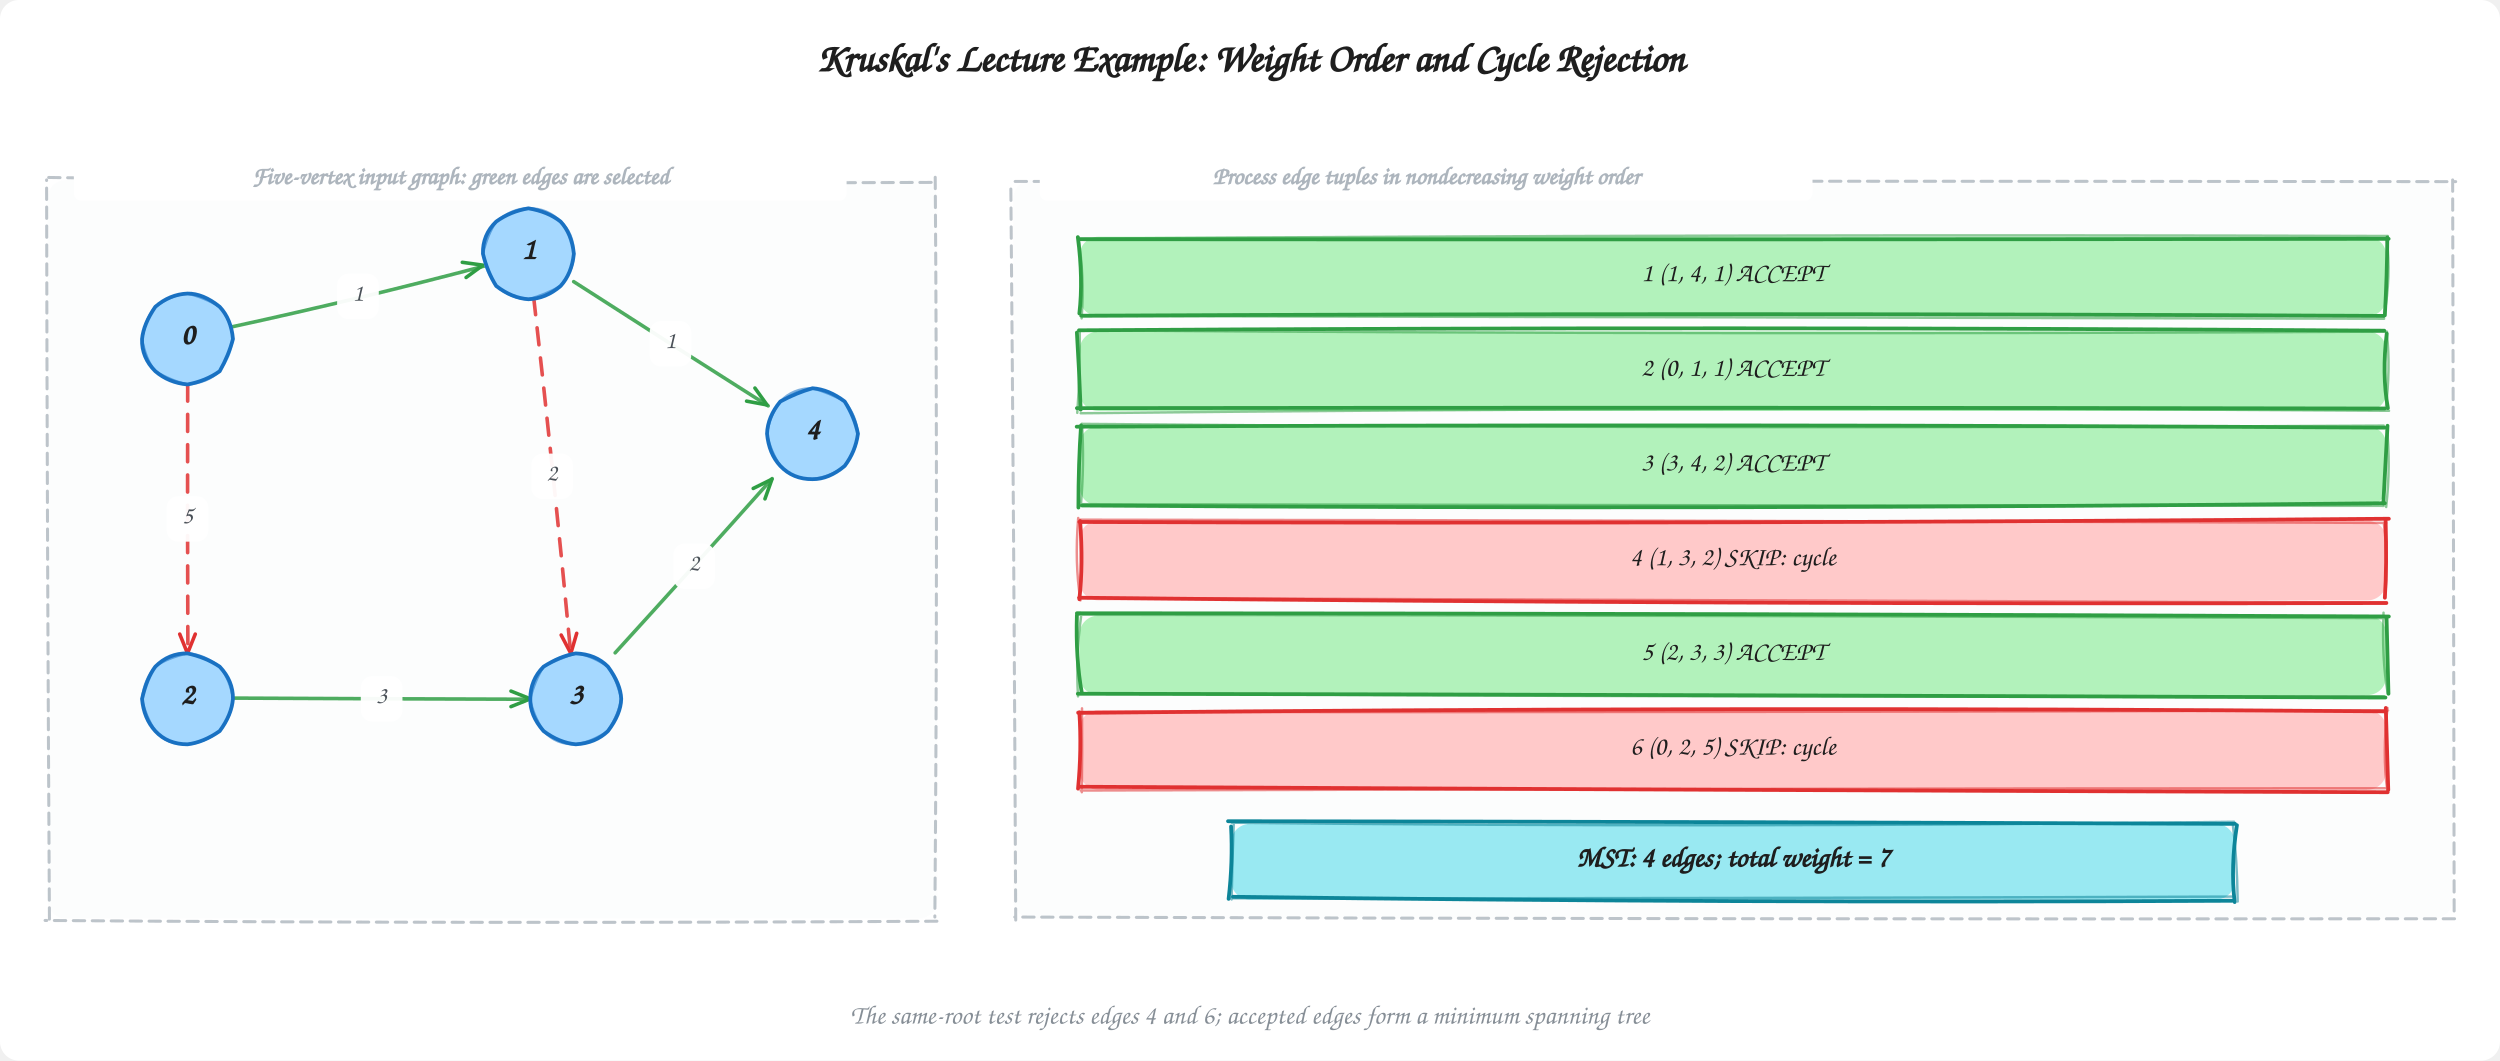
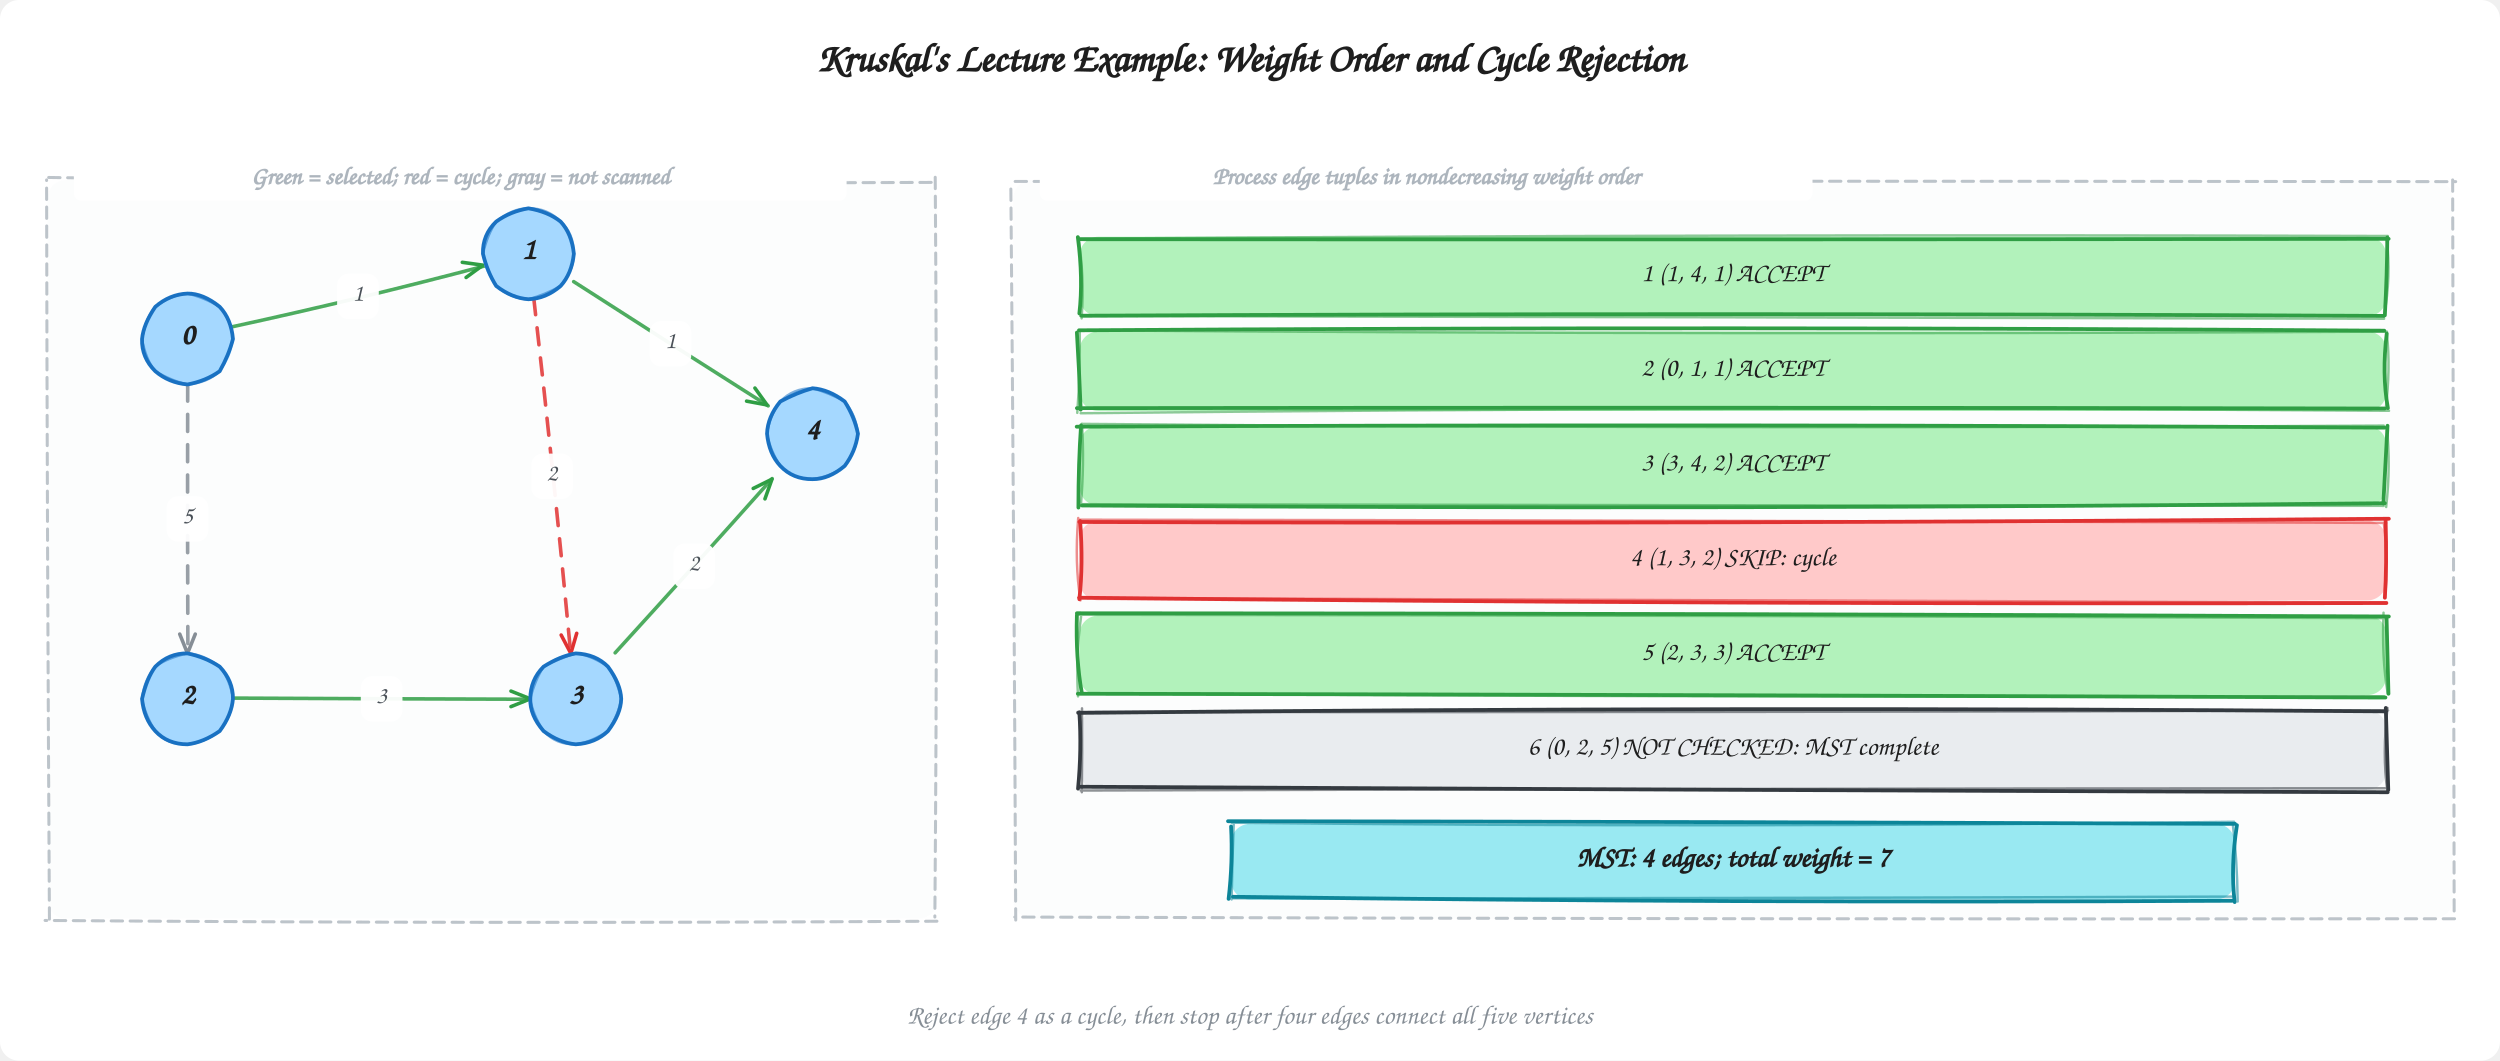
<svg xmlns="http://www.w3.org/2000/svg" width="1320" height="560" viewBox="0 0 1320 560" role="img" aria-label="Kruskal's Lecture Example: Weight Order and Cycle Rejection">
  <rect width="1320" height="560" fill="#ffffff" rx="10" />
  <text text-anchor="middle" dominant-baseline="central" font-family="&quot;Segoe Print&quot;, &quot;Bradley Hand&quot;, Chilanka, &quot;Comic Sans MS&quot;, &quot;Comic Neue&quot;, cursive" font-size="21" font-weight="bold" fill="#1e1e1e">
    <tspan x="660.0" y="34.0">Kruskal's Lecture Example: Weight Order and Cycle Rejection</tspan>
  </text>
  <rect x="25.0" y="95.0" width="470.0" height="390.0" rx="10" fill="#f8f9fa" opacity="0.4" />
  <path d="M25.7 93.7 Q260.8 97.4 494.3 96.3 M493.8 93.6 Q495.2 290.3 493.6 484.2 M494.7 486.4 Q261.5 487.8 23.8 486.0 M26.1 485.3 Q24.9 291.4 24.6 95.0" fill="none" stroke="#adb5bd" stroke-width="1.6" stroke-dasharray="6 4" stroke-linecap="round" opacity="0.8" />
  <rect x="39.0" y="84.0" width="408" height="22" rx="4" fill="#ffffff" />
  <text text-anchor="middle" dominant-baseline="central" font-family="&quot;Segoe Print&quot;, &quot;Bradley Hand&quot;, Chilanka, &quot;Comic Sans MS&quot;, &quot;Comic Neue&quot;, cursive" font-size="13" font-weight="bold" fill="#adb5bd">
-     <tspan x="243.0" y="95.0">Five-vertex input graph: green edges are selected</tspan>
+     <tspan x="243.0" y="95.0">Green = selected; red = cycle; gray = not scanned</tspan>
  </text>
  <rect x="535.0" y="95.0" width="760.0" height="390.0" rx="10" fill="#f8f9fa" opacity="0.4" />
  <path d="M536.0 95.8 Q917.0 95.5 1296.6 95.9 M1295.0 95.0 Q1295.5 289.4 1295.8 484.1 M1296.0 485.1 Q913.7 485.5 535.8 484.2 M536.3 485.8 Q535.4 288.2 533.7 96.5" fill="none" stroke="#adb5bd" stroke-width="1.6" stroke-dasharray="6 4" stroke-linecap="round" opacity="0.8" />
  <rect x="549.0" y="84.0" width="408" height="22" rx="4" fill="#ffffff" />
  <text text-anchor="middle" dominant-baseline="central" font-family="&quot;Segoe Print&quot;, &quot;Bradley Hand&quot;, Chilanka, &quot;Comic Sans MS&quot;, &quot;Comic Neue&quot;, cursive" font-size="13" font-weight="bold" fill="#adb5bd">
    <tspan x="753.0" y="95.0">Process edge tuples in nondecreasing weight order</tspan>
  </text>
  <path d="M302.9 148.7 Q354.0 181.6 405.6 214.3" fill="none" stroke="#2f9e44" stroke-width="1.9" stroke-linecap="round" opacity="0.85" />
  <path d="M394.2 211.8 L405.0 213.8 L398.6 204.9" fill="none" stroke="#2f9e44" stroke-width="1.9" stroke-linecap="round" stroke-linejoin="round" />
  <rect x="343.0" y="169.5" width="22" height="24" rx="6" fill="#ffffff" opacity="0.95" />
  <text text-anchor="middle" dominant-baseline="central" font-family="&quot;Segoe Print&quot;, &quot;Bradley Hand&quot;, Chilanka, &quot;Comic Sans MS&quot;, &quot;Comic Neue&quot;, cursive" font-size="13" font-weight="normal" fill="#495057">
    <tspan x="354.0" y="181.5">1</tspan>
  </text>
  <path d="M122.8 172.5 Q190.3 157.8 256.0 140.4" fill="none" stroke="#2f9e44" stroke-width="1.9" stroke-linecap="round" opacity="0.85" />
  <path d="M246.1 146.5 L255.0 140.0 L244.1 138.5" fill="none" stroke="#2f9e44" stroke-width="1.9" stroke-linecap="round" stroke-linejoin="round" />
  <rect x="178.0" y="144.5" width="22" height="24" rx="6" fill="#ffffff" opacity="0.95" />
  <text text-anchor="middle" dominant-baseline="central" font-family="&quot;Segoe Print&quot;, &quot;Bradley Hand&quot;, Chilanka, &quot;Comic Sans MS&quot;, &quot;Comic Neue&quot;, cursive" font-size="13" font-weight="normal" fill="#495057">
    <tspan x="189.0" y="156.5">1</tspan>
  </text>
  <path d="M324.8 344.7 Q366.2 299.3 407.7 252.7" fill="none" stroke="#2f9e44" stroke-width="1.9" stroke-linecap="round" opacity="0.85" />
  <path d="M403.9 263.4 L407.6 253.0 L397.7 257.9" fill="none" stroke="#2f9e44" stroke-width="1.9" stroke-linecap="round" stroke-linejoin="round" />
  <rect x="355.5" y="287.0" width="22" height="24" rx="6" fill="#ffffff" opacity="0.95" />
  <text text-anchor="middle" dominant-baseline="central" font-family="&quot;Segoe Print&quot;, &quot;Bradley Hand&quot;, Chilanka, &quot;Comic Sans MS&quot;, &quot;Comic Neue&quot;, cursive" font-size="13" font-weight="normal" fill="#495057">
    <tspan x="366.5" y="299.0">2</tspan>
  </text>
  <path d="M281.8 157.2 Q292.4 250.0 301.4 345.6" fill="none" stroke="#e03131" stroke-width="1.9" stroke-linecap="round" stroke-dasharray="9 7" opacity="0.85" />
  <path d="M296.3 335.3 L301.4 345.0 L304.5 334.4" fill="none" stroke="#e03131" stroke-width="1.9" stroke-linecap="round" stroke-linejoin="round" />
  <rect x="280.5" y="239.5" width="22" height="24" rx="6" fill="#ffffff" opacity="0.95" />
  <text text-anchor="middle" dominant-baseline="central" font-family="&quot;Segoe Print&quot;, &quot;Bradley Hand&quot;, Chilanka, &quot;Comic Sans MS&quot;, &quot;Comic Neue&quot;, cursive" font-size="13" font-weight="normal" fill="#495057">
    <tspan x="291.5" y="251.5">2</tspan>
  </text>
  <path d="M123.8 368.6 Q201.8 369.0 279.7 369.2" fill="none" stroke="#2f9e44" stroke-width="1.9" stroke-linecap="round" opacity="0.85" />
  <path d="M269.8 373.1 L280.0 369.0 L269.8 364.9" fill="none" stroke="#2f9e44" stroke-width="1.9" stroke-linecap="round" stroke-linejoin="round" />
  <rect x="190.5" y="357.0" width="22" height="24" rx="6" fill="#ffffff" opacity="0.95" />
  <text text-anchor="middle" dominant-baseline="central" font-family="&quot;Segoe Print&quot;, &quot;Bradley Hand&quot;, Chilanka, &quot;Comic Sans MS&quot;, &quot;Comic Neue&quot;, cursive" font-size="13" font-weight="normal" fill="#495057">
    <tspan x="201.5" y="369.0">3</tspan>
  </text>
-   <path d="M99.1 202.8 Q98.9 272.2 99.2 344.9" fill="none" stroke="#e03131" stroke-width="1.9" stroke-linecap="round" stroke-dasharray="9 7" opacity="0.85" />
-   <path d="M94.9 334.8 L99.0 345.0 L103.1 334.8" fill="none" stroke="#e03131" stroke-width="1.9" stroke-linecap="round" stroke-linejoin="round" />
+   <path d="M99.1 202.8 Q98.9 272.2 99.2 344.9" fill="none" stroke="#868e96" stroke-width="1.9" stroke-linecap="round" stroke-dasharray="9 7" opacity="0.85" />
+   <path d="M94.9 334.8 L99.0 345.0 L103.1 334.8" fill="none" stroke="#868e96" stroke-width="1.9" stroke-linecap="round" stroke-linejoin="round" />
  <rect x="88.0" y="262.0" width="22" height="24" rx="6" fill="#ffffff" opacity="0.95" />
  <text text-anchor="middle" dominant-baseline="central" font-family="&quot;Segoe Print&quot;, &quot;Bradley Hand&quot;, Chilanka, &quot;Comic Sans MS&quot;, &quot;Comic Neue&quot;, cursive" font-size="13" font-weight="normal" fill="#495057">
    <tspan x="99.0" y="274.0">5</tspan>
  </text>
  <ellipse cx="99.0" cy="179.0" rx="24.0" ry="24.0" fill="#a5d8ff" />
  <path d="M123.0 179.0 Q120.8 187.6 116.0 196.0 M116.0 196.0 Q108.7 201.2 99.0 203.0 M99.0 203.0 Q89.1 202.1 82.0 196.0 M82.0 196.0 Q74.7 188.8 75.0 179.0 M75.0 179.0 Q75.8 171.0 82.0 162.0 M82.0 162.0 Q89.6 155.4 99.0 155.0 M99.0 155.0 Q107.2 154.9 116.0 162.0 M116.0 162.0 Q122.1 168.5 123.0 179.0" fill="none" stroke="#1971c2" stroke-width="2" stroke-linecap="round" />
  <path d="M123.0 179.0 Q120.7 188.0 116.0 196.0 M116.0 196.0 Q109.7 202.1 99.0 203.0 M99.0 203.0 Q90.6 201.1 82.0 196.0 M82.0 196.0 Q77.0 190.0 75.0 179.0 M75.0 179.0 Q76.8 168.3 82.0 162.0 M82.0 162.0 Q89.7 156.0 99.0 155.0 M99.0 155.0 Q107.9 157.1 116.0 162.0 M116.0 162.0 Q122.3 169.2 123.0 179.0" fill="none" stroke="#1971c2" stroke-width="1.3" stroke-linecap="round" opacity="0.55" />
  <text text-anchor="middle" dominant-baseline="central" font-family="&quot;Segoe Print&quot;, &quot;Bradley Hand&quot;, Chilanka, &quot;Comic Sans MS&quot;, &quot;Comic Neue&quot;, cursive" font-size="16" font-weight="bold" fill="#1e1e1e">
    <tspan x="99.0" y="179.0">0</tspan>
  </text>
  <ellipse cx="279.0" cy="134.0" rx="24.0" ry="24.0" fill="#a5d8ff" />
  <path d="M303.0 134.0 Q301.9 144.5 296.0 151.0 M296.0 151.0 Q288.2 157.7 279.0 158.0 M279.0 158.0 Q270.3 157.4 262.0 151.0 M262.0 151.0 Q257.3 143.6 255.0 134.0 M255.0 134.0 Q254.7 124.0 262.0 117.0 M262.0 117.0 Q269.5 111.6 279.0 110.0 M279.0 110.0 Q289.3 111.7 296.0 117.0 M296.0 117.0 Q301.9 123.4 303.0 134.0" fill="none" stroke="#1971c2" stroke-width="2" stroke-linecap="round" />
  <path d="M303.0 134.0 Q303.2 142.0 296.0 151.0 M296.0 151.0 Q288.1 155.5 279.0 158.0 M279.0 158.0 Q269.6 157.7 262.0 151.0 M262.0 151.0 Q257.4 143.4 255.0 134.0 M255.0 134.0 Q257.4 123.7 262.0 117.0 M262.0 117.0 Q270.6 109.9 279.0 110.0 M279.0 110.0 Q289.0 109.8 296.0 117.0 M296.0 117.0 Q302.9 123.0 303.0 134.0" fill="none" stroke="#1971c2" stroke-width="1.3" stroke-linecap="round" opacity="0.55" />
  <text text-anchor="middle" dominant-baseline="central" font-family="&quot;Segoe Print&quot;, &quot;Bradley Hand&quot;, Chilanka, &quot;Comic Sans MS&quot;, &quot;Comic Neue&quot;, cursive" font-size="16" font-weight="bold" fill="#1e1e1e">
    <tspan x="279.0" y="134.0">1</tspan>
  </text>
  <ellipse cx="429.0" cy="229.0" rx="24.0" ry="24.0" fill="#a5d8ff" />
  <path d="M453.0 229.0 Q451.7 238.5 446.0 246.0 M446.0 246.0 Q437.6 253.1 429.0 253.0 M429.0 253.0 Q418.7 253.1 412.0 246.0 M412.0 246.0 Q406.0 239.6 405.0 229.0 M405.0 229.0 Q405.3 220.1 412.0 212.0 M412.0 212.0 Q420.7 207.3 429.0 205.0 M429.0 205.0 Q437.6 205.6 446.0 212.0 M446.0 212.0 Q451.2 220.2 453.0 229.0" fill="none" stroke="#1971c2" stroke-width="2" stroke-linecap="round" />
  <path d="M453.0 229.0 Q452.3 237.3 446.0 246.0 M446.0 246.0 Q439.3 251.5 429.0 253.0 M429.0 253.0 Q418.1 253.0 412.0 246.0 M412.0 246.0 Q406.7 238.0 405.0 229.0 M405.0 229.0 Q406.6 218.7 412.0 212.0 M412.0 212.0 Q418.7 204.9 429.0 205.0 M429.0 205.0 Q438.0 207.5 446.0 212.0 M446.0 212.0 Q452.1 219.4 453.0 229.0" fill="none" stroke="#1971c2" stroke-width="1.3" stroke-linecap="round" opacity="0.55" />
  <text text-anchor="middle" dominant-baseline="central" font-family="&quot;Segoe Print&quot;, &quot;Bradley Hand&quot;, Chilanka, &quot;Comic Sans MS&quot;, &quot;Comic Neue&quot;, cursive" font-size="16" font-weight="bold" fill="#1e1e1e">
    <tspan x="429.0" y="229.0">4</tspan>
  </text>
  <ellipse cx="304.0" cy="369.0" rx="24.0" ry="24.0" fill="#a5d8ff" />
  <path d="M328.0 369.0 Q327.8 377.0 321.0 386.0 M321.0 386.0 Q314.4 392.4 304.0 393.0 M304.0 393.0 Q295.3 392.2 287.0 386.0 M287.0 386.0 Q279.7 377.6 280.0 369.0 M280.0 369.0 Q280.0 359.0 287.0 352.0 M287.0 352.0 Q295.8 346.4 304.0 345.0 M304.0 345.0 Q314.5 345.4 321.0 352.0 M321.0 352.0 Q327.7 361.1 328.0 369.0" fill="none" stroke="#1971c2" stroke-width="2" stroke-linecap="round" />
  <path d="M328.0 369.0 Q326.7 377.0 321.0 386.0 M321.0 386.0 Q311.9 392.0 304.0 393.0 M304.0 393.0 Q293.6 393.3 287.0 386.0 M287.0 386.0 Q281.3 377.3 280.0 369.0 M280.0 369.0 Q282.3 359.5 287.0 352.0 M287.0 352.0 Q295.4 347.6 304.0 345.0 M304.0 345.0 Q312.0 345.9 321.0 352.0 M321.0 352.0 Q325.5 358.2 328.0 369.0" fill="none" stroke="#1971c2" stroke-width="1.3" stroke-linecap="round" opacity="0.55" />
  <text text-anchor="middle" dominant-baseline="central" font-family="&quot;Segoe Print&quot;, &quot;Bradley Hand&quot;, Chilanka, &quot;Comic Sans MS&quot;, &quot;Comic Neue&quot;, cursive" font-size="16" font-weight="bold" fill="#1e1e1e">
    <tspan x="304.0" y="369.0">3</tspan>
  </text>
  <ellipse cx="99.0" cy="369.0" rx="24.0" ry="24.0" fill="#a5d8ff" />
  <path d="M123.0 369.0 Q122.3 377.5 116.0 386.0 M116.0 386.0 Q107.4 392.0 99.0 393.0 M99.0 393.0 Q88.5 393.0 82.0 386.0 M82.0 386.0 Q75.9 379.3 75.0 369.0 M75.0 369.0 Q77.5 358.0 82.0 352.0 M82.0 352.0 Q89.2 344.8 99.0 345.0 M99.0 345.0 Q108.5 347.0 116.0 352.0 M116.0 352.0 Q123.1 359.5 123.0 369.0" fill="none" stroke="#1971c2" stroke-width="2" stroke-linecap="round" />
  <path d="M123.0 369.0 Q122.5 377.7 116.0 386.0 M116.0 386.0 Q107.7 392.2 99.0 393.0 M99.0 393.0 Q88.2 393.4 82.0 386.0 M82.0 386.0 Q76.8 378.0 75.0 369.0 M75.0 369.0 Q76.0 359.0 82.0 352.0 M82.0 352.0 Q88.0 347.5 99.0 345.0 M99.0 345.0 Q107.3 345.3 116.0 352.0 M116.0 352.0 Q121.5 358.8 123.0 369.0" fill="none" stroke="#1971c2" stroke-width="1.3" stroke-linecap="round" opacity="0.55" />
  <text text-anchor="middle" dominant-baseline="central" font-family="&quot;Segoe Print&quot;, &quot;Bradley Hand&quot;, Chilanka, &quot;Comic Sans MS&quot;, &quot;Comic Neue&quot;, cursive" font-size="16" font-weight="bold" fill="#1e1e1e">
    <tspan x="99.0" y="369.0">2</tspan>
  </text>
  <rect x="570.0" y="125.0" width="690.0" height="42.0" rx="10" fill="#b2f2bb" />
  <path d="M570.0 126.3 Q915.8 126.6 1261.2 126.1 M1260.5 125.4 Q1260.4 144.7 1259.2 166.5 M1258.7 166.8 Q913.9 165.0 571.0 166.7 M569.9 165.5 Q572.0 147.5 569.1 125.2" fill="none" stroke="#2f9e44" stroke-width="2" stroke-linecap="round" />
  <path d="M569.4 126.0 Q914.4 123.5 1260.8 124.6 M1260.2 126.5 Q1262.6 145.5 1258.8 167.0 M1258.8 168.3 Q913.9 167.5 570.5 166.9 M571.1 168.1 Q572.7 145.2 569.3 125.3" fill="none" stroke="#2f9e44" stroke-width="1.3" stroke-linecap="round" opacity="0.55" />
  <text text-anchor="middle" dominant-baseline="central" font-family="&quot;Segoe Print&quot;, &quot;Bradley Hand&quot;, Chilanka, &quot;Comic Sans MS&quot;, &quot;Comic Neue&quot;, cursive" font-size="14" font-weight="normal" fill="#1e1e1e">
    <tspan x="915.0" y="146.0">1   (1, 4, 1)    ACCEPT</tspan>
  </text>
  <rect x="570.0" y="175.0" width="690.0" height="42.0" rx="10" fill="#b2f2bb" />
  <path d="M569.7 174.4 Q914.8 172.2 1258.9 174.6 M1260.2 176.1 Q1257.6 197.5 1260.8 215.5 M1259.1 215.7 Q915.5 215.0 568.6 215.5 M570.6 216.3 Q569.7 193.2 568.6 175.6" fill="none" stroke="#2f9e44" stroke-width="2" stroke-linecap="round" />
  <path d="M569.9 174.4 Q917.0 177.0 1260.3 175.1 M1260.3 176.5 Q1262.3 194.4 1259.6 216.5 M1261.4 216.9 Q912.9 214.4 570.6 218.2 M568.8 218.0 Q570.4 195.8 570.1 175.2" fill="none" stroke="#2f9e44" stroke-width="1.3" stroke-linecap="round" opacity="0.55" />
  <text text-anchor="middle" dominant-baseline="central" font-family="&quot;Segoe Print&quot;, &quot;Bradley Hand&quot;, Chilanka, &quot;Comic Sans MS&quot;, &quot;Comic Neue&quot;, cursive" font-size="14" font-weight="normal" fill="#1e1e1e">
    <tspan x="915.0" y="196.0">2   (0, 1, 1)    ACCEPT</tspan>
  </text>
  <rect x="570.0" y="225.0" width="690.0" height="42.0" rx="10" fill="#b2f2bb" />
  <path d="M568.5 225.3 Q916.1 223.7 1258.9 225.8 M1260.6 224.8 Q1259.3 248.1 1258.4 265.9 M1259.2 265.7 Q916.1 269.3 571.3 266.9 M569.4 268.0 Q569.4 244.5 570.8 224.6" fill="none" stroke="#2f9e44" stroke-width="2" stroke-linecap="round" />
  <path d="M571.2 223.8 Q912.9 226.8 1258.6 224.7 M1260.2 225.2 Q1262.4 245.5 1259.9 267.7 M1258.6 267.1 Q913.9 266.9 570.0 266.2 M570.7 266.9 Q572.6 244.8 571.3 223.7" fill="none" stroke="#2f9e44" stroke-width="1.3" stroke-linecap="round" opacity="0.55" />
  <text text-anchor="middle" dominant-baseline="central" font-family="&quot;Segoe Print&quot;, &quot;Bradley Hand&quot;, Chilanka, &quot;Comic Sans MS&quot;, &quot;Comic Neue&quot;, cursive" font-size="14" font-weight="normal" fill="#1e1e1e">
    <tspan x="915.0" y="246.0">3   (3, 4, 2)    ACCEPT</tspan>
  </text>
  <rect x="570.0" y="275.0" width="690.0" height="42.0" rx="10" fill="#ffc9c9" />
  <path d="M569.9 275.6 Q913.9 276.8 1261.3 273.9 M1259.6 274.7 Q1260.3 298.7 1259.2 315.6 M1260.0 318.4 Q912.8 319.3 569.7 315.6 M569.9 316.4 Q572.0 298.0 570.3 275.1" fill="none" stroke="#e03131" stroke-width="2" stroke-linecap="round" />
  <path d="M569.2 274.4 Q916.2 274.8 1259.9 276.1 M1258.7 276.4 Q1261.1 297.9 1259.3 315.6 M1260.2 318.1 Q914.3 317.0 570.2 315.7 M570.5 317.0 Q567.3 297.2 569.3 273.5" fill="none" stroke="#e03131" stroke-width="1.3" stroke-linecap="round" opacity="0.55" />
  <text text-anchor="middle" dominant-baseline="central" font-family="&quot;Segoe Print&quot;, &quot;Bradley Hand&quot;, Chilanka, &quot;Comic Sans MS&quot;, &quot;Comic Neue&quot;, cursive" font-size="14" font-weight="normal" fill="#1e1e1e">
    <tspan x="915.0" y="296.0">4   (1, 3, 2)    SKIP: cycle</tspan>
  </text>
  <rect x="570.0" y="325.0" width="690.0" height="42.0" rx="10" fill="#b2f2bb" />
  <path d="M568.6 323.8 Q914.8 323.9 1261.3 325.5 M1260.1 326.1 Q1260.6 348.7 1261.1 366.3 M1259.5 368.3 Q917.5 366.9 569.1 366.3 M571.2 365.8 Q567.9 347.8 568.6 324.7" fill="none" stroke="#2f9e44" stroke-width="2" stroke-linecap="round" />
  <path d="M568.7 324.6 Q916.0 325.0 1260.0 326.4 M1258.5 323.5 Q1257.5 348.0 1260.7 365.9 M1258.8 367.6 Q916.6 368.6 571.2 366.0 M569.2 367.7 Q567.9 346.9 570.8 325.6" fill="none" stroke="#2f9e44" stroke-width="1.3" stroke-linecap="round" opacity="0.55" />
  <text text-anchor="middle" dominant-baseline="central" font-family="&quot;Segoe Print&quot;, &quot;Bradley Hand&quot;, Chilanka, &quot;Comic Sans MS&quot;, &quot;Comic Neue&quot;, cursive" font-size="14" font-weight="normal" fill="#1e1e1e">
    <tspan x="915.0" y="346.0">5   (2, 3, 3)    ACCEPT</tspan>
  </text>
-   <rect x="570.0" y="375.0" width="690.0" height="42.0" rx="10" fill="#ffc9c9" />
-   <path d="M569.3 376.4 Q917.1 372.9 1259.9 375.6 M1259.7 373.8 Q1260.4 396.4 1261.0 417.1 M1260.7 418.3 Q912.6 417.2 569.7 415.4 M569.2 416.4 Q571.2 395.8 569.9 376.1" fill="none" stroke="#e03131" stroke-width="2" stroke-linecap="round" />
-   <path d="M569.0 375.9 Q913.5 376.3 1260.9 375.1 M1260.6 373.8 Q1257.8 398.5 1260.5 417.4 M1259.3 416.2 Q913.9 416.3 570.6 417.4 M571.2 418.3 Q571.5 398.7 571.3 374.0" fill="none" stroke="#e03131" stroke-width="1.3" stroke-linecap="round" opacity="0.55" />
+   <rect x="570.0" y="375.0" width="690.0" height="42.0" rx="10" fill="#e9ecef" />
+   <path d="M569.3 376.4 Q917.1 372.9 1259.9 375.6 M1259.7 373.8 Q1260.4 396.4 1261.0 417.1 M1260.7 418.3 Q912.6 417.2 569.7 415.4 M569.2 416.4 Q571.2 395.8 569.9 376.1" fill="none" stroke="#343a40" stroke-width="2" stroke-linecap="round" />
+   <path d="M569.0 375.9 Q913.5 376.3 1260.9 375.1 M1260.6 373.8 Q1257.8 398.5 1260.5 417.4 M1259.3 416.2 Q913.9 416.3 570.6 417.4 M571.2 418.3 Q571.5 398.7 571.3 374.0" fill="none" stroke="#343a40" stroke-width="1.3" stroke-linecap="round" opacity="0.55" />
  <text text-anchor="middle" dominant-baseline="central" font-family="&quot;Segoe Print&quot;, &quot;Bradley Hand&quot;, Chilanka, &quot;Comic Sans MS&quot;, &quot;Comic Neue&quot;, cursive" font-size="14" font-weight="normal" fill="#1e1e1e">
-     <tspan x="915.0" y="396.0">6   (0, 2, 5)    SKIP: cycle</tspan>
+     <tspan x="915.0" y="396.0">6   (0, 2, 5)    NOT CHECKED: MST complete</tspan>
  </text>
  <rect x="650.0" y="435.0" width="530.0" height="40.0" rx="10" fill="#99e9f2" />
  <path d="M648.4 433.6 Q913.5 433.9 1180.1 435.0 M1181.1 435.7 Q1177.7 457.6 1179.9 476.3 M1178.6 475.6 Q915.3 477.0 651.0 473.5 M648.7 474.6 Q651.0 455.0 650.0 436.4" fill="none" stroke="#0c8599" stroke-width="2" stroke-linecap="round" />
  <path d="M650.4 434.4 Q917.1 437.3 1179.6 433.9 M1179.0 435.9 Q1181.2 453.3 1181.5 476.0 M1178.6 473.4 Q913.0 474.4 648.6 474.3 M650.3 474.9 Q650.6 455.8 651.4 435.3" fill="none" stroke="#0c8599" stroke-width="1.3" stroke-linecap="round" opacity="0.55" />
  <text text-anchor="middle" dominant-baseline="central" font-family="&quot;Segoe Print&quot;, &quot;Bradley Hand&quot;, Chilanka, &quot;Comic Sans MS&quot;, &quot;Comic Neue&quot;, cursive" font-size="15" font-weight="bold" fill="#1e1e1e">
    <tspan x="915.0" y="455.0">MST: 4 edges; total weight = 7</tspan>
  </text>
  <text text-anchor="middle" dominant-baseline="central" font-family="&quot;Segoe Print&quot;, &quot;Bradley Hand&quot;, Chilanka, &quot;Comic Sans MS&quot;, &quot;Comic Neue&quot;, cursive" font-size="14" font-weight="normal" fill="#868e96">
-     <tspan x="660.0" y="538.0">The same-root test rejects edges 4 and 6; accepted edges form a minimum spanning tree</tspan>
+     <tspan x="660.0" y="538.0">Reject edge 4 as a cycle, then stop after four edges connect all five vertices</tspan>
  </text>
</svg>
